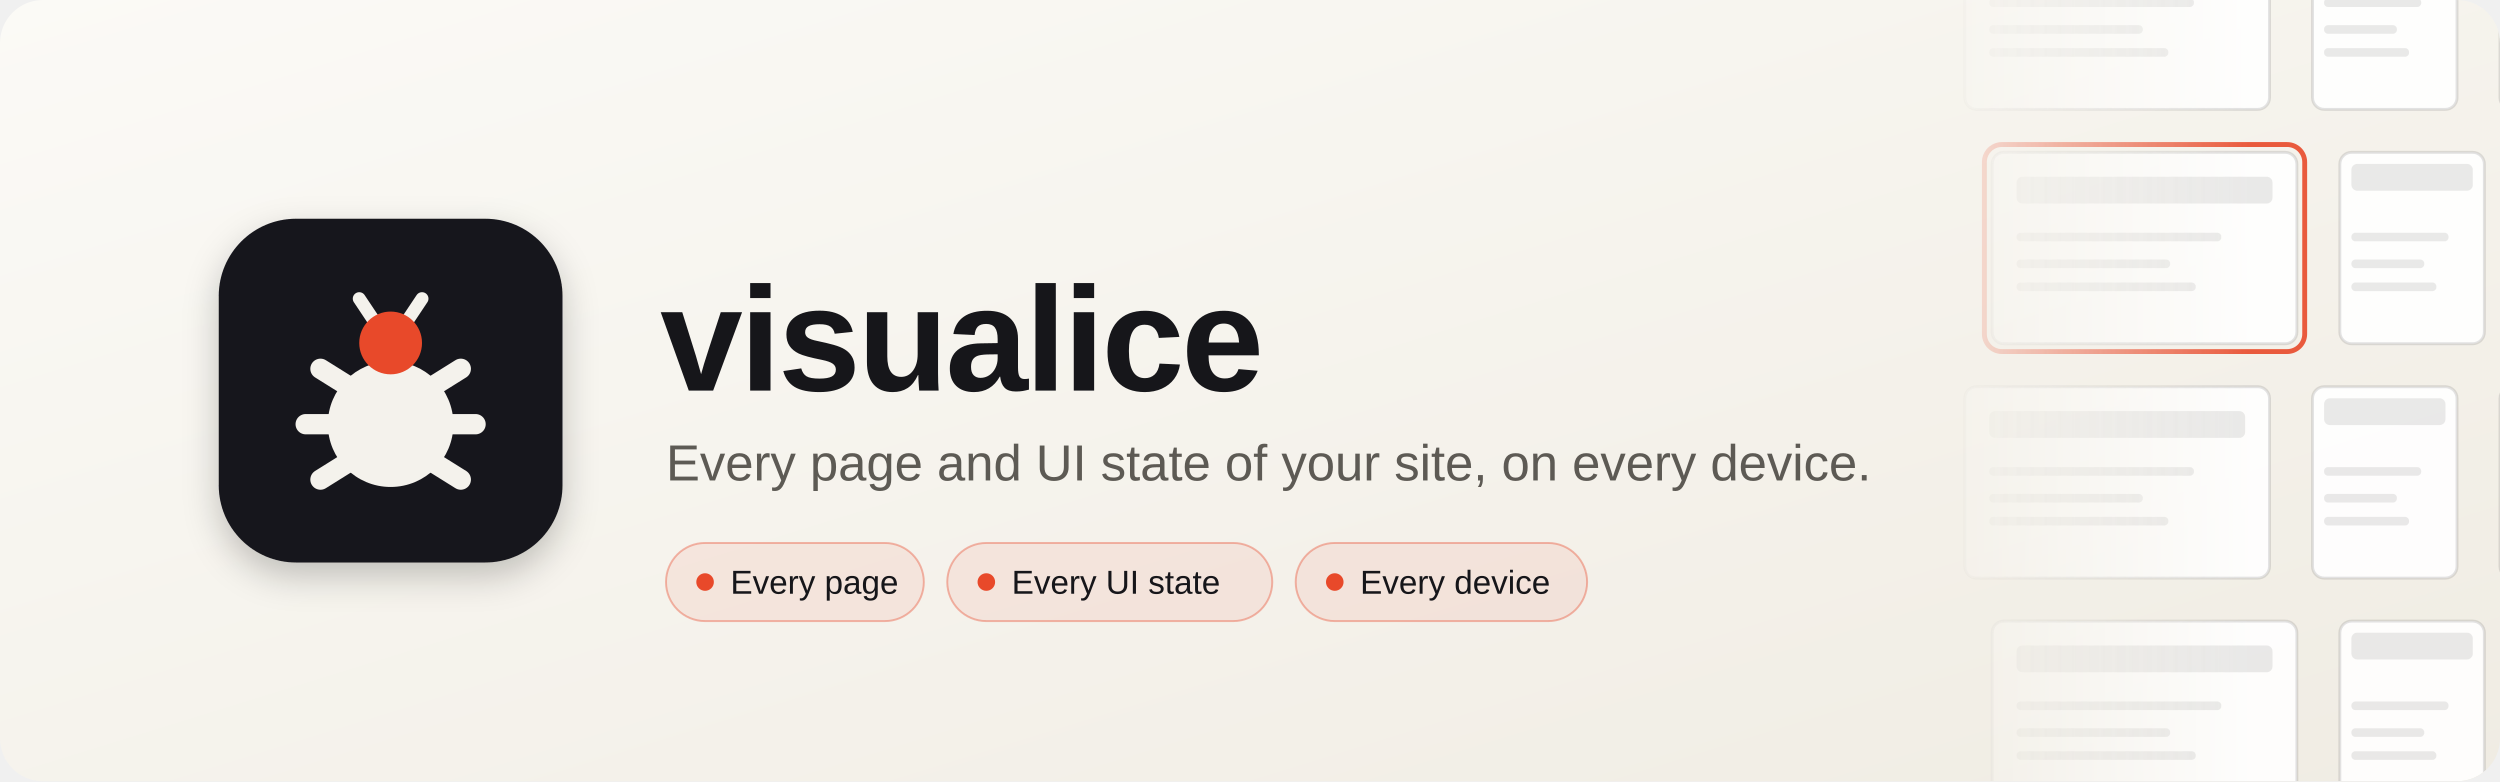
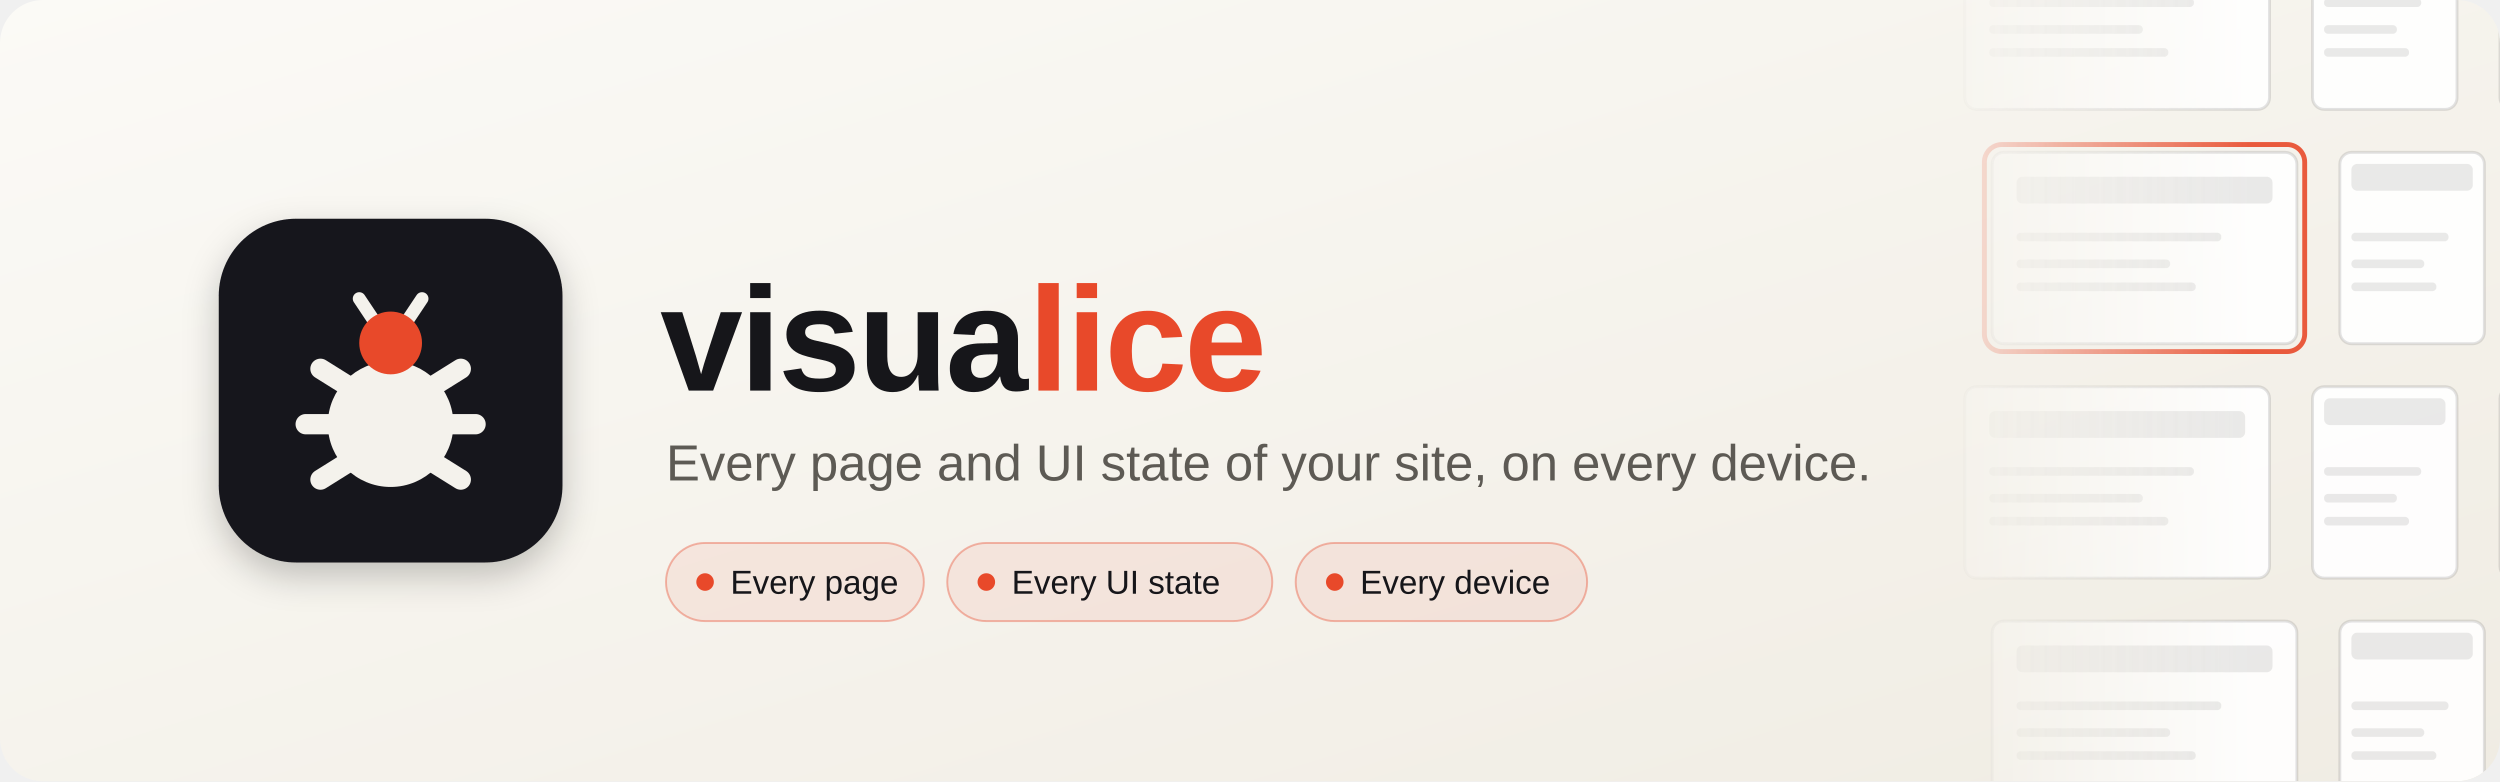
<svg xmlns="http://www.w3.org/2000/svg" width="1280" height="400" viewBox="0 0 1280 400" role="img" aria-label="visualice: every page and UI state of your site, on every device">
  <defs>
    <linearGradient id="bg" x1="0" y1="0" x2="1" y2="1">
      <stop offset="0" stop-color="#fbfaf6" />
      <stop offset="1" stop-color="#f0ece3" />
    </linearGradient>
    <linearGradient id="fadeGrad" x1="0" y1="0" x2="1" y2="0">
      <stop offset="0.77" stop-color="#fff" stop-opacity="0" />
      <stop offset="0.9" stop-color="#fff" stop-opacity="1" />
    </linearGradient>
    <mask id="fade">
      <rect width="1280" height="400" fill="url(#fadeGrad)" />
    </mask>
    <clipPath id="card">
      <rect width="1280" height="400" rx="22" />
    </clipPath>
    <filter id="shadow" x="-30%" y="-30%" width="160%" height="160%">
      <feDropShadow dx="0" dy="7" stdDeviation="9" flood-color="#000" flood-opacity="0.22" />
    </filter>
  </defs>
  <g clip-path="url(#card)">
    <rect width="1280" height="400" fill="url(#bg)" />
    <g opacity="0.9" mask="url(#fade)">
      <rect x="1006" y="-42" width="156" height="98" rx="6" fill="#ffffff" stroke="rgba(22,22,26,0.13)" stroke-width="1.5" />
      <rect x="1018.48" y="-29.52" width="131.04" height="13.72" rx="3" fill="rgba(22,22,26,0.10)" />
      <rect x="1018.48" y="-0.84" width="104.832" height="4.41" rx="2" fill="rgba(22,22,26,0.10)" />
      <rect x="1018.48" y="12.88" width="78.624" height="4.41" rx="2" fill="rgba(22,22,26,0.10)" />
      <rect x="1018.48" y="24.64" width="91.728" height="4.41" rx="2" fill="rgba(22,22,26,0.10)" />
      <rect x="1184" y="-42" width="74" height="98" rx="6" fill="#ffffff" stroke="rgba(22,22,26,0.13)" stroke-width="1.5" />
      <rect x="1189.92" y="-36.08" width="62.16" height="13.72" rx="3" fill="rgba(22,22,26,0.10)" />
      <rect x="1189.92" y="-0.84" width="49.728" height="4.41" rx="2" fill="rgba(22,22,26,0.10)" />
      <rect x="1189.92" y="12.88" width="37.296" height="4.41" rx="2" fill="rgba(22,22,26,0.10)" />
      <rect x="1189.92" y="24.64" width="43.512" height="4.41" rx="2" fill="rgba(22,22,26,0.10)" />
      <rect x="1280" y="-42" width="46" height="98" rx="6" fill="#ffffff" stroke="rgba(22,22,26,0.13)" stroke-width="1.5" />
      <rect x="1285" y="-37" width="36" height="13.72" rx="3" fill="rgba(22,22,26,0.10)" />
      <rect x="1285" y="-0.84" width="28.8" height="4.41" rx="2" fill="rgba(22,22,26,0.10)" />
      <rect x="1285" y="12.88" width="21.6" height="4.41" rx="2" fill="rgba(22,22,26,0.10)" />
      <rect x="1285" y="24.64" width="25.2" height="4.41" rx="2" fill="rgba(22,22,26,0.10)" />
      <rect x="1016" y="74" width="164" height="106" rx="9" fill="none" stroke="#e8492a" stroke-width="2.5" />
      <rect x="1020" y="78" width="156" height="98" rx="6" fill="#ffffff" stroke="rgba(22,22,26,0.13)" stroke-width="1.5" />
      <rect x="1032.48" y="90.48" width="131.04" height="13.72" rx="3" fill="rgba(22,22,26,0.10)" />
      <rect x="1032.48" y="119.16" width="104.832" height="4.41" rx="2" fill="rgba(22,22,26,0.10)" />
      <rect x="1032.48" y="132.88" width="78.624" height="4.41" rx="2" fill="rgba(22,22,26,0.10)" />
      <rect x="1032.48" y="144.64" width="91.728" height="4.41" rx="2" fill="rgba(22,22,26,0.10)" />
      <rect x="1198" y="78" width="74" height="98" rx="6" fill="#ffffff" stroke="rgba(22,22,26,0.13)" stroke-width="1.5" />
      <rect x="1203.92" y="83.92" width="62.16" height="13.72" rx="3" fill="rgba(22,22,26,0.10)" />
      <rect x="1203.92" y="119.16" width="49.728" height="4.41" rx="2" fill="rgba(22,22,26,0.10)" />
      <rect x="1203.92" y="132.88" width="37.296" height="4.41" rx="2" fill="rgba(22,22,26,0.10)" />
      <rect x="1203.92" y="144.64" width="43.512" height="4.41" rx="2" fill="rgba(22,22,26,0.10)" />
      <rect x="1294" y="78" width="46" height="98" rx="6" fill="#ffffff" stroke="rgba(22,22,26,0.13)" stroke-width="1.5" />
      <rect x="1299" y="83" width="36" height="13.72" rx="3" fill="rgba(22,22,26,0.10)" />
      <rect x="1299" y="119.16" width="28.8" height="4.41" rx="2" fill="rgba(22,22,26,0.10)" />
      <rect x="1299" y="132.88" width="21.6" height="4.41" rx="2" fill="rgba(22,22,26,0.10)" />
      <rect x="1299" y="144.64" width="25.2" height="4.41" rx="2" fill="rgba(22,22,26,0.10)" />
      <rect x="1006" y="198" width="156" height="98" rx="6" fill="#ffffff" stroke="rgba(22,22,26,0.13)" stroke-width="1.5" />
      <rect x="1018.48" y="210.48" width="131.04" height="13.72" rx="3" fill="rgba(22,22,26,0.10)" />
      <rect x="1018.48" y="239.16" width="104.832" height="4.41" rx="2" fill="rgba(22,22,26,0.10)" />
      <rect x="1018.48" y="252.88" width="78.624" height="4.41" rx="2" fill="rgba(22,22,26,0.10)" />
      <rect x="1018.48" y="264.64" width="91.728" height="4.41" rx="2" fill="rgba(22,22,26,0.10)" />
      <rect x="1184" y="198" width="74" height="98" rx="6" fill="#ffffff" stroke="rgba(22,22,26,0.13)" stroke-width="1.5" />
      <rect x="1189.92" y="203.92" width="62.16" height="13.72" rx="3" fill="rgba(22,22,26,0.10)" />
      <rect x="1189.92" y="239.16" width="49.728" height="4.41" rx="2" fill="rgba(22,22,26,0.10)" />
      <rect x="1189.92" y="252.88" width="37.296" height="4.41" rx="2" fill="rgba(22,22,26,0.10)" />
      <rect x="1189.92" y="264.64" width="43.512" height="4.41" rx="2" fill="rgba(22,22,26,0.10)" />
      <rect x="1280" y="198" width="46" height="98" rx="6" fill="#ffffff" stroke="rgba(22,22,26,0.13)" stroke-width="1.5" />
      <rect x="1285" y="203" width="36" height="13.72" rx="3" fill="rgba(22,22,26,0.10)" />
      <rect x="1285" y="239.16" width="28.8" height="4.41" rx="2" fill="rgba(22,22,26,0.10)" />
      <rect x="1285" y="252.88" width="21.6" height="4.41" rx="2" fill="rgba(22,22,26,0.10)" />
      <rect x="1285" y="264.64" width="25.2" height="4.41" rx="2" fill="rgba(22,22,26,0.10)" />
      <rect x="1020" y="318" width="156" height="98" rx="6" fill="#ffffff" stroke="rgba(22,22,26,0.13)" stroke-width="1.5" />
      <rect x="1032.48" y="330.48" width="131.04" height="13.72" rx="3" fill="rgba(22,22,26,0.10)" />
      <rect x="1032.48" y="359.16" width="104.832" height="4.41" rx="2" fill="rgba(22,22,26,0.10)" />
      <rect x="1032.48" y="372.88" width="78.624" height="4.41" rx="2" fill="rgba(22,22,26,0.10)" />
      <rect x="1032.48" y="384.64" width="91.728" height="4.41" rx="2" fill="rgba(22,22,26,0.10)" />
      <rect x="1198" y="318" width="74" height="98" rx="6" fill="#ffffff" stroke="rgba(22,22,26,0.13)" stroke-width="1.5" />
      <rect x="1203.92" y="323.92" width="62.16" height="13.72" rx="3" fill="rgba(22,22,26,0.10)" />
      <rect x="1203.92" y="359.16" width="49.728" height="4.41" rx="2" fill="rgba(22,22,26,0.10)" />
      <rect x="1203.92" y="372.88" width="37.296" height="4.41" rx="2" fill="rgba(22,22,26,0.10)" />
      <rect x="1203.92" y="384.64" width="43.512" height="4.41" rx="2" fill="rgba(22,22,26,0.10)" />
      <rect x="1294" y="318" width="46" height="98" rx="6" fill="#ffffff" stroke="rgba(22,22,26,0.13)" stroke-width="1.5" />
      <rect x="1299" y="323" width="36" height="13.72" rx="3" fill="rgba(22,22,26,0.10)" />
      <rect x="1299" y="359.16" width="28.8" height="4.41" rx="2" fill="rgba(22,22,26,0.10)" />
      <rect x="1299" y="372.88" width="21.6" height="4.41" rx="2" fill="rgba(22,22,26,0.10)" />
      <rect x="1299" y="384.64" width="25.2" height="4.41" rx="2" fill="rgba(22,22,26,0.10)" />
    </g>
  </g>
  <g filter="url(#shadow)">
    <rect x="112" y="112" width="176" height="176" rx="39.531" fill="#16161a" stroke="rgba(22,22,26,0)" stroke-width="1.5" />
  </g>
  <g transform="translate(112 112) scale(0.171875)">
    <g transform="translate(160 150) scale(11)">
      <path stroke="#f4f2ec" stroke-width="5.5" stroke-linecap="round" fill="none" d="M21 32 L13 27 M17 42 L9 42 M21 52 L13 57 M43 32 L51 27 M47 42 L55 42 M43 52 L51 57" />
      <path stroke="#f4f2ec" stroke-width="3.5" stroke-linecap="round" fill="none" d="M27.5 14 L23.5 8 M36.5 14 L40.5 8" />
      <circle cx="32" cy="42" r="17" fill="#f4f2ec" />
      <circle cx="32" cy="20" r="8.5" fill="#e8492a" />
    </g>
  </g>
-   <text x="338" y="200" font-family="Figtree, -apple-system, 'Segoe UI', 'Helvetica Neue', Arial, sans-serif" font-size="76" font-weight="700" letter-spacing="-1.5" fill="#16161a">visualice</text>
+   <text x="338" y="200" font-family="Figtree, -apple-system, 'Segoe UI', 'Helvetica Neue', Arial, sans-serif" font-size="76" font-weight="700" letter-spacing="-1.5" fill="#16161a">visua<tspan fill="#e8492a">lice</tspan>
+   </text>
  <text x="341" y="246" font-family="Figtree, -apple-system, 'Segoe UI', 'Helvetica Neue', Arial, sans-serif" font-size="26" fill="#5d5a54">Every page and UI state of your site, on every device.</text>
  <rect x="341" y="278" width="132" height="40" rx="20" fill="#e8492a" fill-opacity="0.08" stroke="#e8492a" stroke-opacity="0.38" />
  <circle cx="361" cy="298" r="4.5" fill="#e8492a" />
  <text x="374" y="304" font-family="Figtree, -apple-system, 'Segoe UI', 'Helvetica Neue', Arial, sans-serif" font-size="17" font-weight="500" fill="#16161a">Every page</text>
  <rect x="485" y="278" width="166.4" height="40" rx="20" fill="#e8492a" fill-opacity="0.08" stroke="#e8492a" stroke-opacity="0.38" />
  <circle cx="505" cy="298" r="4.5" fill="#e8492a" />
  <text x="518" y="304" font-family="Figtree, -apple-system, 'Segoe UI', 'Helvetica Neue', Arial, sans-serif" font-size="17" font-weight="500" fill="#16161a">Every UI state</text>
  <rect x="663.4" y="278" width="149.2" height="40" rx="20" fill="#e8492a" fill-opacity="0.08" stroke="#e8492a" stroke-opacity="0.38" />
  <circle cx="683.4" cy="298" r="4.5" fill="#e8492a" />
  <text x="696.4" y="304" font-family="Figtree, -apple-system, 'Segoe UI', 'Helvetica Neue', Arial, sans-serif" font-size="17" font-weight="500" fill="#16161a">Every device</text>
</svg>
